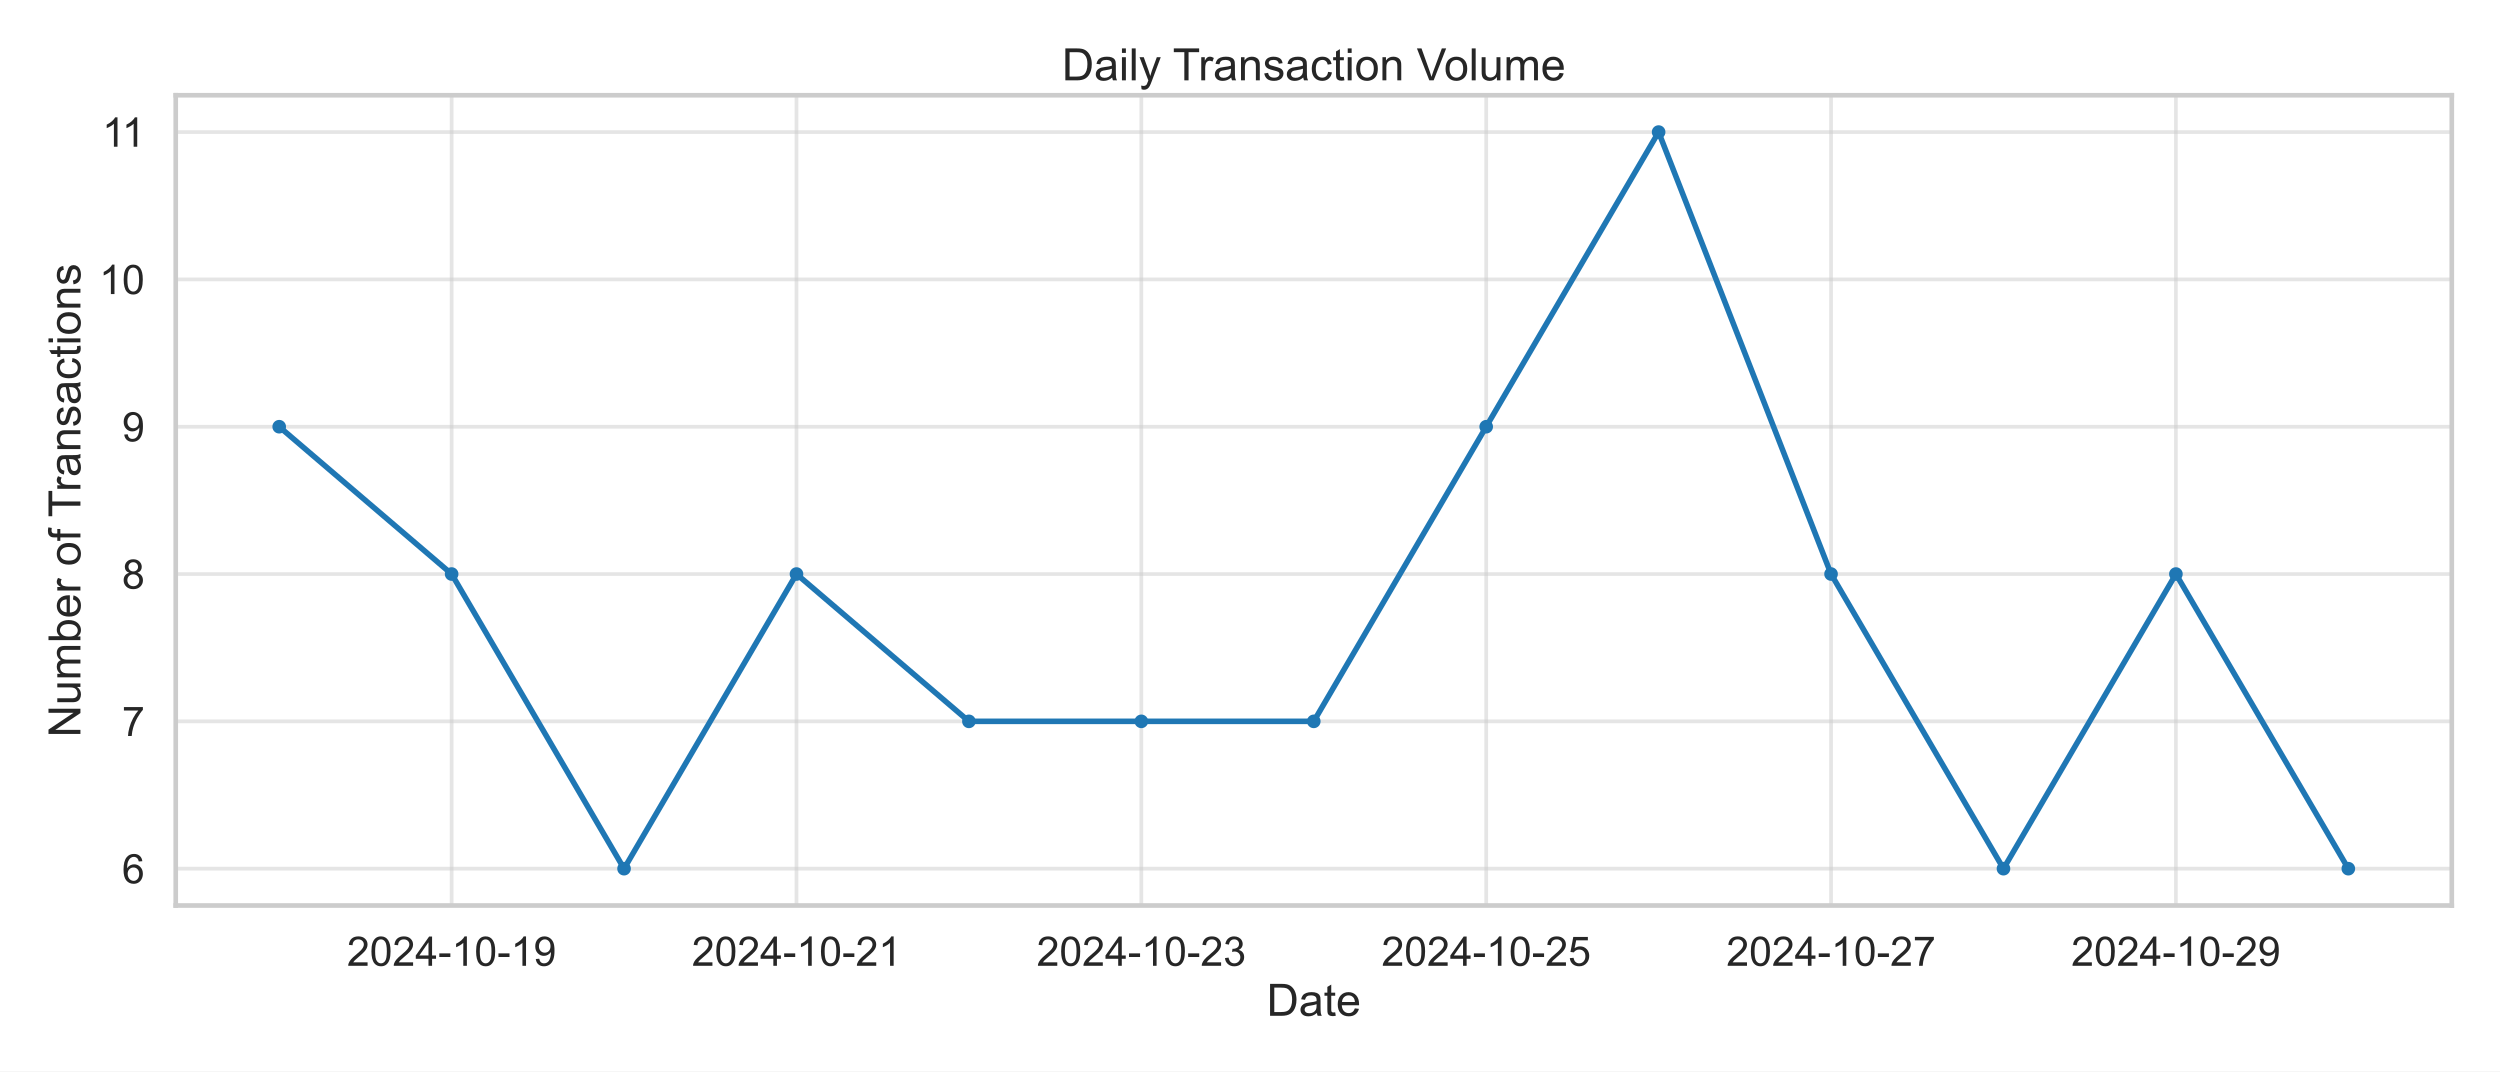
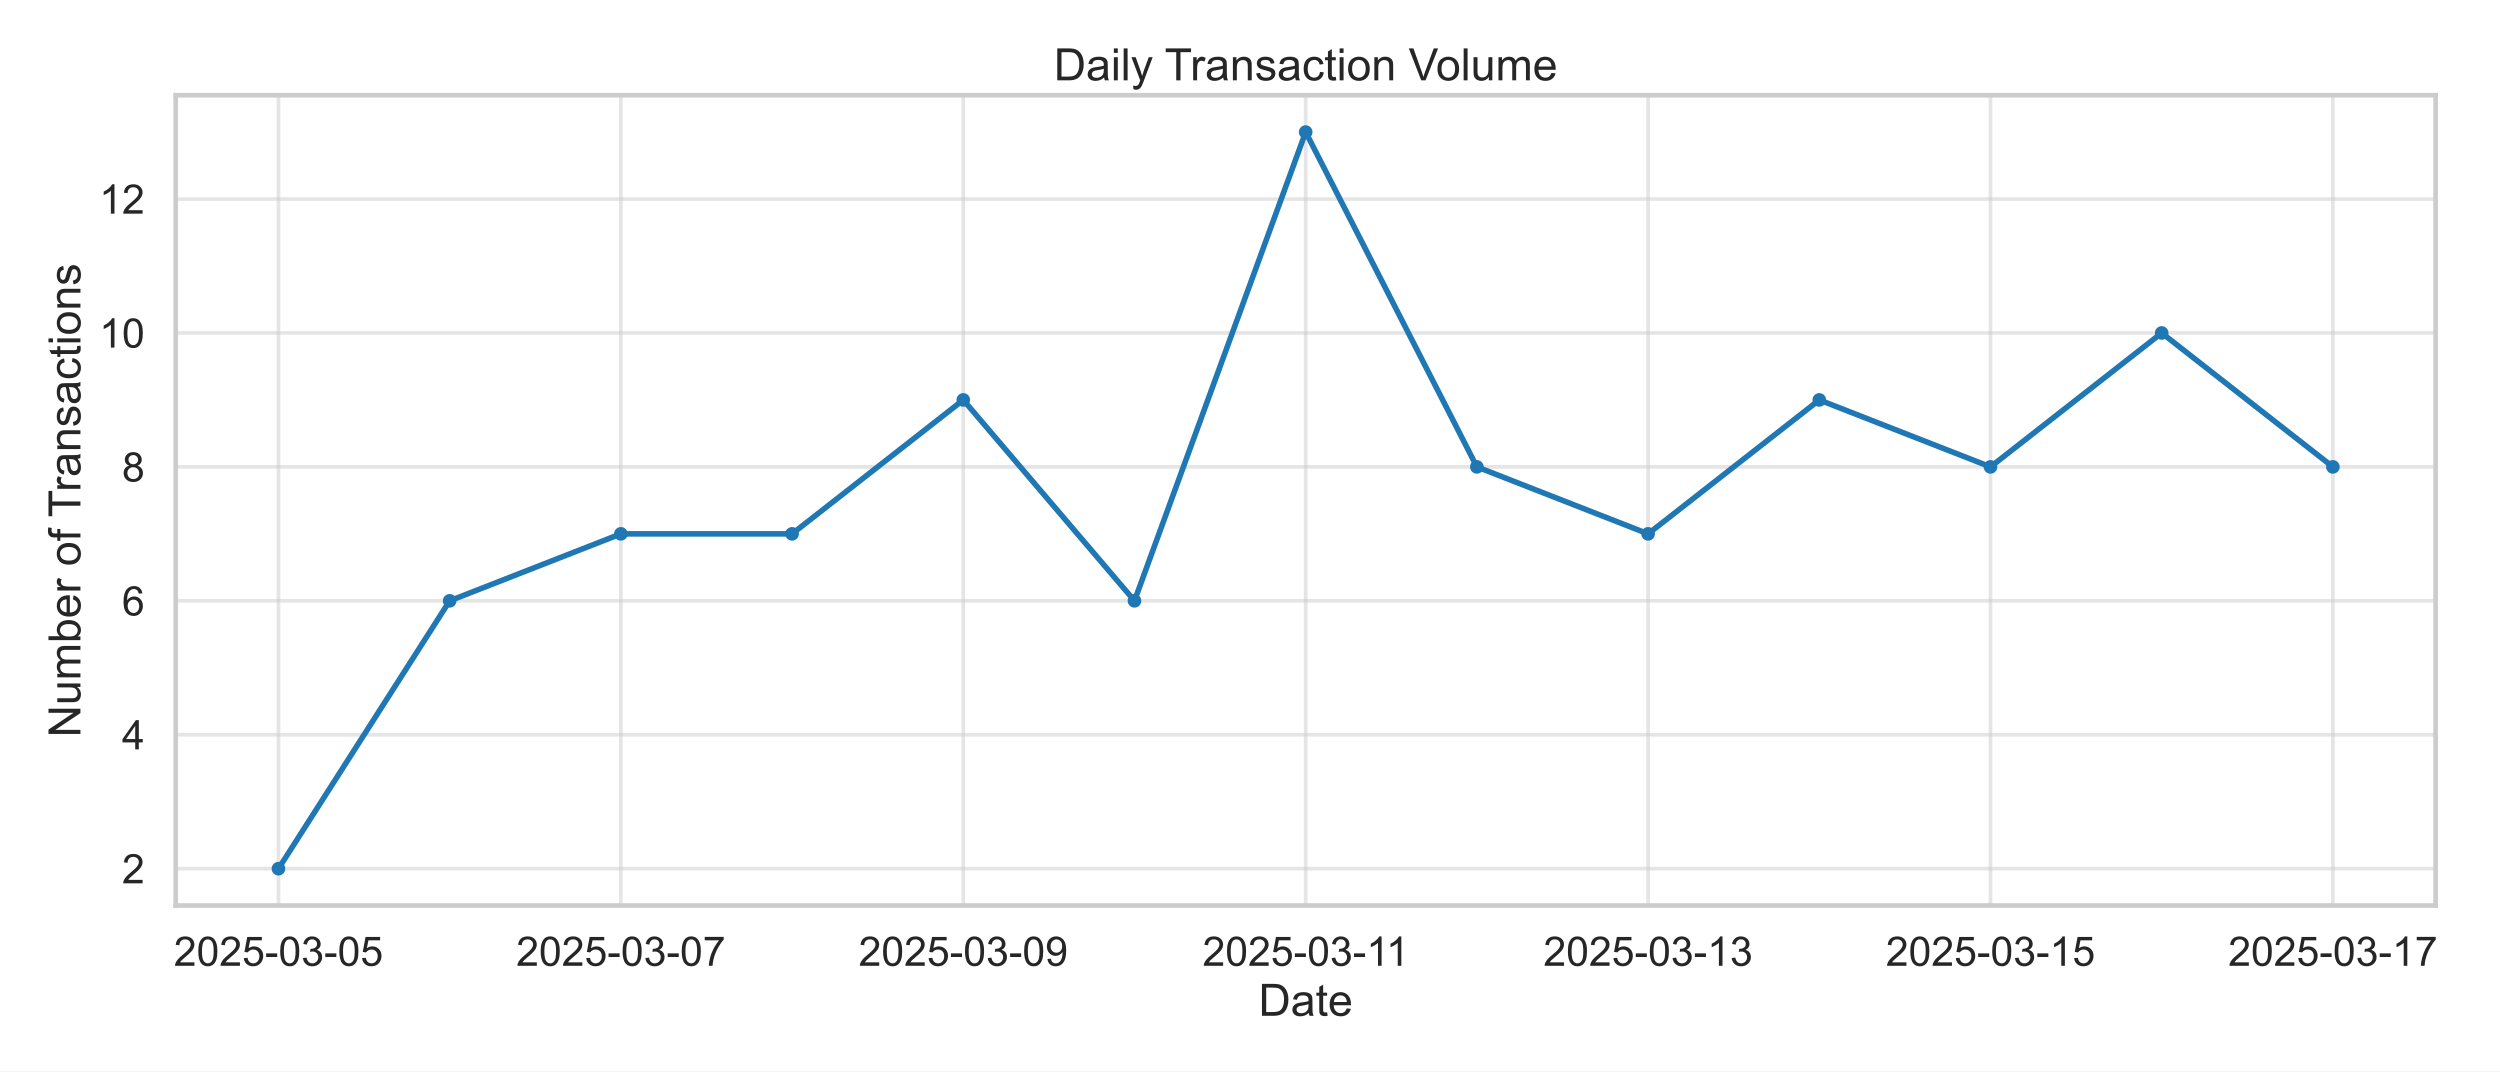
<svg xmlns="http://www.w3.org/2000/svg" xmlns:xlink="http://www.w3.org/1999/xlink" width="1008pt" height="432pt" viewBox="0 0 1008 432" version="1.1">
  <defs>
    <style type="text/css">*{stroke-linejoin: round; stroke-linecap: butt}</style>
  </defs>
  <g id="figure_1">
    <g id="patch_1">
      <path d="M 0 432  L 1008 432  L 1008 0  L 0 0  z " style="fill: #ffffff" />
    </g>
    <g id="axes_1">
      <g id="patch_2">
-         <path d="M 70.86 365.1  L 988.56 365.1  L 988.56 38.4  L 70.86 38.4  z " style="fill: #ffffff" />
+         <path d="M 70.86 365.1  L 982.039 365.1  L 982.039 38.4  L 70.86 38.4  z " style="fill: #ffffff" />
      </g>
      <g id="matplotlib.axis_1">
        <g id="xtick_1">
          <g id="line2d_1">
-             <path d="M 182.096 365.1  L 182.096 38.4  " clip-path="url(#pa7945f3796)" style="fill: none; stroke: #cccccc; stroke-opacity: 0.5; stroke-width: 1.5; stroke-linecap: round" />
+             <path d="M 112.277 365.1  L 112.277 38.4  " clip-path="url(#p7a2b762245)" style="fill: none; stroke: #cccccc; stroke-opacity: 0.5; stroke-width: 1.5; stroke-linecap: round" />
          </g>
          <g id="text_1">
-             <g style="fill: #262626" transform="translate(139.9002 389.4104) scale(0.165 -0.165)">
+             <g style="fill: #262626" transform="translate(70.08106 389.4104) scale(0.165 -0.165)">
              <defs>
                <path id="ArialMT-32" d="M 3222 541  L 3222 0  L 194 0  Q 188 203 259 391  Q 375 700 629 1000  Q 884 1300 1366 1694  Q 2113 2306 2375 2664  Q 2638 3022 2638 3341  Q 2638 3675 2398 3904  Q 2159 4134 1775 4134  Q 1369 4134 1125 3890  Q 881 3647 878 3216  L 300 3275  Q 359 3922 746 4261  Q 1134 4600 1788 4600  Q 2447 4600 2831 4234  Q 3216 3869 3216 3328  Q 3216 3053 3103 2787  Q 2991 2522 2730 2228  Q 2469 1934 1863 1422  Q 1356 997 1212 845  Q 1069 694 975 541  L 3222 541  z " transform="scale(0.015625)" />
                <path id="ArialMT-30" d="M 266 2259  Q 266 3072 433 3567  Q 600 4063 929 4331  Q 1259 4600 1759 4600  Q 2128 4600 2406 4451  Q 2684 4303 2865 4023  Q 3047 3744 3150 3342  Q 3253 2941 3253 2259  Q 3253 1453 3087 958  Q 2922 463 2592 192  Q 2263 -78 1759 -78  Q 1097 -78 719 397  Q 266 969 266 2259  z M 844 2259  Q 844 1131 1108 757  Q 1372 384 1759 384  Q 2147 384 2411 759  Q 2675 1134 2675 2259  Q 2675 3391 2411 3762  Q 2147 4134 1753 4134  Q 1366 4134 1134 3806  Q 844 3388 844 2259  z " transform="scale(0.015625)" />
-                 <path id="ArialMT-34" d="M 2069 0  L 2069 1097  L 81 1097  L 81 1613  L 2172 4581  L 2631 4581  L 2631 1613  L 3250 1613  L 3250 1097  L 2631 1097  L 2631 0  L 2069 0  z M 2069 1613  L 2069 3678  L 634 1613  L 2069 1613  z " transform="scale(0.015625)" />
+                 <path id="ArialMT-35" d="M 266 1200  L 856 1250  Q 922 819 1161 601  Q 1400 384 1738 384  Q 2144 384 2425 690  Q 2706 997 2706 1503  Q 2706 1984 2436 2262  Q 2166 2541 1728 2541  Q 1456 2541 1237 2417  Q 1019 2294 894 2097  L 366 2166  L 809 4519  L 3088 4519  L 3088 3981  L 1259 3981  L 1013 2750  Q 1425 3038 1878 3038  Q 2478 3038 2890 2622  Q 3303 2206 3303 1553  Q 3303 931 2941 478  Q 2500 -78 1738 -78  Q 1113 -78 717 272  Q 322 622 266 1200  z " transform="scale(0.015625)" />
                <path id="ArialMT-2d" d="M 203 1375  L 203 1941  L 1931 1941  L 1931 1375  L 203 1375  z " transform="scale(0.015625)" />
-                 <path id="ArialMT-31" d="M 2384 0  L 1822 0  L 1822 3584  Q 1619 3391 1289 3197  Q 959 3003 697 2906  L 697 3450  Q 1169 3672 1522 3987  Q 1875 4303 2022 4600  L 2384 4600  L 2384 0  z " transform="scale(0.015625)" />
-                 <path id="ArialMT-39" d="M 350 1059  L 891 1109  Q 959 728 1153 556  Q 1347 384 1650 384  Q 1909 384 2104 503  Q 2300 622 2425 820  Q 2550 1019 2634 1356  Q 2719 1694 2719 2044  Q 2719 2081 2716 2156  Q 2547 1888 2255 1720  Q 1963 1553 1622 1553  Q 1053 1553 659 1965  Q 266 2378 266 3053  Q 266 3750 677 4175  Q 1088 4600 1706 4600  Q 2153 4600 2523 4359  Q 2894 4119 3086 3673  Q 3278 3228 3278 2384  Q 3278 1506 3087 986  Q 2897 466 2520 194  Q 2144 -78 1638 -78  Q 1100 -78 759 220  Q 419 519 350 1059  z M 2653 3081  Q 2653 3566 2395 3850  Q 2138 4134 1775 4134  Q 1400 4134 1122 3828  Q 844 3522 844 3034  Q 844 2597 1108 2323  Q 1372 2050 1759 2050  Q 2150 2050 2401 2323  Q 2653 2597 2653 3081  z " transform="scale(0.015625)" />
-               </defs>
-               <use xlink:href="#ArialMT-32" />
-               <use xlink:href="#ArialMT-30" transform="translate(55.61523 0)" />
-               <use xlink:href="#ArialMT-32" transform="translate(111.2305 0)" />
-               <use xlink:href="#ArialMT-34" transform="translate(166.8457 0)" />
-               <use xlink:href="#ArialMT-2d" transform="translate(222.4609 0)" />
-               <use xlink:href="#ArialMT-31" transform="translate(255.7617 0)" />
-               <use xlink:href="#ArialMT-30" transform="translate(311.377 0)" />
-               <use xlink:href="#ArialMT-2d" transform="translate(366.9922 0)" />
-               <use xlink:href="#ArialMT-31" transform="translate(400.293 0)" />
-               <use xlink:href="#ArialMT-39" transform="translate(455.9082 0)" />
+                 <path id="ArialMT-33" d="M 269 1209  L 831 1284  Q 928 806 1161 595  Q 1394 384 1728 384  Q 2125 384 2398 659  Q 2672 934 2672 1341  Q 2672 1728 2419 1979  Q 2166 2231 1775 2231  Q 1616 2231 1378 2169  L 1441 2663  Q 1497 2656 1531 2656  Q 1891 2656 2178 2843  Q 2466 3031 2466 3422  Q 2466 3731 2256 3934  Q 2047 4138 1716 4138  Q 1388 4138 1169 3931  Q 950 3725 888 3313  L 325 3413  Q 428 3978 793 4289  Q 1159 4600 1703 4600  Q 2078 4600 2393 4439  Q 2709 4278 2876 4000  Q 3044 3722 3044 3409  Q 3044 3113 2884 2869  Q 2725 2625 2413 2481  Q 2819 2388 3044 2092  Q 3269 1797 3269 1353  Q 3269 753 2831 336  Q 2394 -81 1725 -81  Q 1122 -81 723 278  Q 325 638 269 1209  z " transform="scale(0.015625)" />
+               </defs>
+               <use xlink:href="#ArialMT-32" />
+               <use xlink:href="#ArialMT-30" transform="translate(55.61523 0)" />
+               <use xlink:href="#ArialMT-32" transform="translate(111.2305 0)" />
+               <use xlink:href="#ArialMT-35" transform="translate(166.8457 0)" />
+               <use xlink:href="#ArialMT-2d" transform="translate(222.4609 0)" />
+               <use xlink:href="#ArialMT-30" transform="translate(255.7617 0)" />
+               <use xlink:href="#ArialMT-33" transform="translate(311.377 0)" />
+               <use xlink:href="#ArialMT-2d" transform="translate(366.9922 0)" />
+               <use xlink:href="#ArialMT-30" transform="translate(400.293 0)" />
+               <use xlink:href="#ArialMT-35" transform="translate(455.9082 0)" />
            </g>
          </g>
        </g>
        <g id="xtick_2">
          <g id="line2d_2">
-             <path d="M 321.142 365.1  L 321.142 38.4  " clip-path="url(#pa7945f3796)" style="fill: none; stroke: #cccccc; stroke-opacity: 0.5; stroke-width: 1.5; stroke-linecap: round" />
+             <path d="M 250.335 365.1  L 250.335 38.4  " clip-path="url(#p7a2b762245)" style="fill: none; stroke: #cccccc; stroke-opacity: 0.5; stroke-width: 1.5; stroke-linecap: round" />
          </g>
          <g id="text_2">
-             <g style="fill: #262626" transform="translate(278.9456 389.4104) scale(0.165 -0.165)">
-               <use xlink:href="#ArialMT-32" />
-               <use xlink:href="#ArialMT-30" transform="translate(55.61523 0)" />
-               <use xlink:href="#ArialMT-32" transform="translate(111.2305 0)" />
-               <use xlink:href="#ArialMT-34" transform="translate(166.8457 0)" />
-               <use xlink:href="#ArialMT-2d" transform="translate(222.4609 0)" />
-               <use xlink:href="#ArialMT-31" transform="translate(255.7617 0)" />
-               <use xlink:href="#ArialMT-30" transform="translate(311.377 0)" />
-               <use xlink:href="#ArialMT-2d" transform="translate(366.9922 0)" />
-               <use xlink:href="#ArialMT-32" transform="translate(400.293 0)" />
-               <use xlink:href="#ArialMT-31" transform="translate(455.9082 0)" />
+             <g style="fill: #262626" transform="translate(208.1385 389.4104) scale(0.165 -0.165)">
+               <defs>
+                 <path id="ArialMT-37" d="M 303 3981  L 303 4522  L 3269 4522  L 3269 4084  Q 2831 3619 2401 2847  Q 1972 2075 1738 1259  Q 1569 684 1522 0  L 944 0  Q 953 541 1156 1306  Q 1359 2072 1739 2783  Q 2119 3494 2547 3981  L 303 3981  z " transform="scale(0.015625)" />
+               </defs>
+               <use xlink:href="#ArialMT-32" />
+               <use xlink:href="#ArialMT-30" transform="translate(55.61523 0)" />
+               <use xlink:href="#ArialMT-32" transform="translate(111.2305 0)" />
+               <use xlink:href="#ArialMT-35" transform="translate(166.8457 0)" />
+               <use xlink:href="#ArialMT-2d" transform="translate(222.4609 0)" />
+               <use xlink:href="#ArialMT-30" transform="translate(255.7617 0)" />
+               <use xlink:href="#ArialMT-33" transform="translate(311.377 0)" />
+               <use xlink:href="#ArialMT-2d" transform="translate(366.9922 0)" />
+               <use xlink:href="#ArialMT-30" transform="translate(400.293 0)" />
+               <use xlink:href="#ArialMT-37" transform="translate(455.9082 0)" />
            </g>
          </g>
        </g>
        <g id="xtick_3">
          <g id="line2d_3">
-             <path d="M 460.187 365.1  L 460.187 38.4  " clip-path="url(#pa7945f3796)" style="fill: none; stroke: #cccccc; stroke-opacity: 0.5; stroke-width: 1.5; stroke-linecap: round" />
+             <path d="M 388.392 365.1  L 388.392 38.4  " clip-path="url(#p7a2b762245)" style="fill: none; stroke: #cccccc; stroke-opacity: 0.5; stroke-width: 1.5; stroke-linecap: round" />
          </g>
          <g id="text_3">
-             <g style="fill: #262626" transform="translate(417.9911 389.4104) scale(0.165 -0.165)">
-               <defs>
-                 <path id="ArialMT-33" d="M 269 1209  L 831 1284  Q 928 806 1161 595  Q 1394 384 1728 384  Q 2125 384 2398 659  Q 2672 934 2672 1341  Q 2672 1728 2419 1979  Q 2166 2231 1775 2231  Q 1616 2231 1378 2169  L 1441 2663  Q 1497 2656 1531 2656  Q 1891 2656 2178 2843  Q 2466 3031 2466 3422  Q 2466 3731 2256 3934  Q 2047 4138 1716 4138  Q 1388 4138 1169 3931  Q 950 3725 888 3313  L 325 3413  Q 428 3978 793 4289  Q 1159 4600 1703 4600  Q 2078 4600 2393 4439  Q 2709 4278 2876 4000  Q 3044 3722 3044 3409  Q 3044 3113 2884 2869  Q 2725 2625 2413 2481  Q 2819 2388 3044 2092  Q 3269 1797 3269 1353  Q 3269 753 2831 336  Q 2394 -81 1725 -81  Q 1122 -81 723 278  Q 325 638 269 1209  z " transform="scale(0.015625)" />
-               </defs>
-               <use xlink:href="#ArialMT-32" />
-               <use xlink:href="#ArialMT-30" transform="translate(55.61523 0)" />
-               <use xlink:href="#ArialMT-32" transform="translate(111.2305 0)" />
-               <use xlink:href="#ArialMT-34" transform="translate(166.8457 0)" />
-               <use xlink:href="#ArialMT-2d" transform="translate(222.4609 0)" />
-               <use xlink:href="#ArialMT-31" transform="translate(255.7617 0)" />
-               <use xlink:href="#ArialMT-30" transform="translate(311.377 0)" />
-               <use xlink:href="#ArialMT-2d" transform="translate(366.9922 0)" />
-               <use xlink:href="#ArialMT-32" transform="translate(400.293 0)" />
-               <use xlink:href="#ArialMT-33" transform="translate(455.9082 0)" />
+             <g style="fill: #262626" transform="translate(346.1959 389.4104) scale(0.165 -0.165)">
+               <defs>
+                 <path id="ArialMT-39" d="M 350 1059  L 891 1109  Q 959 728 1153 556  Q 1347 384 1650 384  Q 1909 384 2104 503  Q 2300 622 2425 820  Q 2550 1019 2634 1356  Q 2719 1694 2719 2044  Q 2719 2081 2716 2156  Q 2547 1888 2255 1720  Q 1963 1553 1622 1553  Q 1053 1553 659 1965  Q 266 2378 266 3053  Q 266 3750 677 4175  Q 1088 4600 1706 4600  Q 2153 4600 2523 4359  Q 2894 4119 3086 3673  Q 3278 3228 3278 2384  Q 3278 1506 3087 986  Q 2897 466 2520 194  Q 2144 -78 1638 -78  Q 1100 -78 759 220  Q 419 519 350 1059  z M 2653 3081  Q 2653 3566 2395 3850  Q 2138 4134 1775 4134  Q 1400 4134 1122 3828  Q 844 3522 844 3034  Q 844 2597 1108 2323  Q 1372 2050 1759 2050  Q 2150 2050 2401 2323  Q 2653 2597 2653 3081  z " transform="scale(0.015625)" />
+               </defs>
+               <use xlink:href="#ArialMT-32" />
+               <use xlink:href="#ArialMT-30" transform="translate(55.61523 0)" />
+               <use xlink:href="#ArialMT-32" transform="translate(111.2305 0)" />
+               <use xlink:href="#ArialMT-35" transform="translate(166.8457 0)" />
+               <use xlink:href="#ArialMT-2d" transform="translate(222.4609 0)" />
+               <use xlink:href="#ArialMT-30" transform="translate(255.7617 0)" />
+               <use xlink:href="#ArialMT-33" transform="translate(311.377 0)" />
+               <use xlink:href="#ArialMT-2d" transform="translate(366.9922 0)" />
+               <use xlink:href="#ArialMT-30" transform="translate(400.293 0)" />
+               <use xlink:href="#ArialMT-39" transform="translate(455.9082 0)" />
            </g>
          </g>
        </g>
        <g id="xtick_4">
          <g id="line2d_4">
-             <path d="M 599.233 365.1  L 599.233 38.4  " clip-path="url(#pa7945f3796)" style="fill: none; stroke: #cccccc; stroke-opacity: 0.5; stroke-width: 1.5; stroke-linecap: round" />
+             <path d="M 526.45 365.1  L 526.45 38.4  " clip-path="url(#p7a2b762245)" style="fill: none; stroke: #cccccc; stroke-opacity: 0.5; stroke-width: 1.5; stroke-linecap: round" />
          </g>
          <g id="text_4">
-             <g style="fill: #262626" transform="translate(557.0366 389.4104) scale(0.165 -0.165)">
-               <defs>
-                 <path id="ArialMT-35" d="M 266 1200  L 856 1250  Q 922 819 1161 601  Q 1400 384 1738 384  Q 2144 384 2425 690  Q 2706 997 2706 1503  Q 2706 1984 2436 2262  Q 2166 2541 1728 2541  Q 1456 2541 1237 2417  Q 1019 2294 894 2097  L 366 2166  L 809 4519  L 3088 4519  L 3088 3981  L 1259 3981  L 1013 2750  Q 1425 3038 1878 3038  Q 2478 3038 2890 2622  Q 3303 2206 3303 1553  Q 3303 931 2941 478  Q 2500 -78 1738 -78  Q 1113 -78 717 272  Q 322 622 266 1200  z " transform="scale(0.015625)" />
-               </defs>
-               <use xlink:href="#ArialMT-32" />
-               <use xlink:href="#ArialMT-30" transform="translate(55.61523 0)" />
-               <use xlink:href="#ArialMT-32" transform="translate(111.2305 0)" />
-               <use xlink:href="#ArialMT-34" transform="translate(166.8457 0)" />
-               <use xlink:href="#ArialMT-2d" transform="translate(222.4609 0)" />
-               <use xlink:href="#ArialMT-31" transform="translate(255.7617 0)" />
-               <use xlink:href="#ArialMT-30" transform="translate(311.377 0)" />
-               <use xlink:href="#ArialMT-2d" transform="translate(366.9922 0)" />
-               <use xlink:href="#ArialMT-32" transform="translate(400.293 0)" />
-               <use xlink:href="#ArialMT-35" transform="translate(455.9082 0)" />
+             <g style="fill: #262626" transform="translate(484.8618 389.4104) scale(0.165 -0.165)">
+               <defs>
+                 <path id="ArialMT-31" d="M 2384 0  L 1822 0  L 1822 3584  Q 1619 3391 1289 3197  Q 959 3003 697 2906  L 697 3450  Q 1169 3672 1522 3987  Q 1875 4303 2022 4600  L 2384 4600  L 2384 0  z " transform="scale(0.015625)" />
+               </defs>
+               <use xlink:href="#ArialMT-32" />
+               <use xlink:href="#ArialMT-30" transform="translate(55.61523 0)" />
+               <use xlink:href="#ArialMT-32" transform="translate(111.2305 0)" />
+               <use xlink:href="#ArialMT-35" transform="translate(166.8457 0)" />
+               <use xlink:href="#ArialMT-2d" transform="translate(222.4609 0)" />
+               <use xlink:href="#ArialMT-30" transform="translate(255.7617 0)" />
+               <use xlink:href="#ArialMT-33" transform="translate(311.377 0)" />
+               <use xlink:href="#ArialMT-2d" transform="translate(366.9922 0)" />
+               <use xlink:href="#ArialMT-31" transform="translate(400.293 0)" />
+               <use xlink:href="#ArialMT-31" transform="translate(448.5332 0)" />
            </g>
          </g>
        </g>
        <g id="xtick_5">
          <g id="line2d_5">
-             <path d="M 738.278 365.1  L 738.278 38.4  " clip-path="url(#pa7945f3796)" style="fill: none; stroke: #cccccc; stroke-opacity: 0.5; stroke-width: 1.5; stroke-linecap: round" />
+             <path d="M 664.507 365.1  L 664.507 38.4  " clip-path="url(#p7a2b762245)" style="fill: none; stroke: #cccccc; stroke-opacity: 0.5; stroke-width: 1.5; stroke-linecap: round" />
          </g>
          <g id="text_5">
-             <g style="fill: #262626" transform="translate(696.082 389.4104) scale(0.165 -0.165)">
-               <defs>
-                 <path id="ArialMT-37" d="M 303 3981  L 303 4522  L 3269 4522  L 3269 4084  Q 2831 3619 2401 2847  Q 1972 2075 1738 1259  Q 1569 684 1522 0  L 944 0  Q 953 541 1156 1306  Q 1359 2072 1739 2783  Q 2119 3494 2547 3981  L 303 3981  z " transform="scale(0.015625)" />
-               </defs>
-               <use xlink:href="#ArialMT-32" />
-               <use xlink:href="#ArialMT-30" transform="translate(55.61523 0)" />
-               <use xlink:href="#ArialMT-32" transform="translate(111.2305 0)" />
-               <use xlink:href="#ArialMT-34" transform="translate(166.8457 0)" />
-               <use xlink:href="#ArialMT-2d" transform="translate(222.4609 0)" />
-               <use xlink:href="#ArialMT-31" transform="translate(255.7617 0)" />
-               <use xlink:href="#ArialMT-30" transform="translate(311.377 0)" />
-               <use xlink:href="#ArialMT-2d" transform="translate(366.9922 0)" />
-               <use xlink:href="#ArialMT-32" transform="translate(400.293 0)" />
-               <use xlink:href="#ArialMT-37" transform="translate(455.9082 0)" />
+             <g style="fill: #262626" transform="translate(622.3108 389.4104) scale(0.165 -0.165)">
+               <use xlink:href="#ArialMT-32" />
+               <use xlink:href="#ArialMT-30" transform="translate(55.61523 0)" />
+               <use xlink:href="#ArialMT-32" transform="translate(111.2305 0)" />
+               <use xlink:href="#ArialMT-35" transform="translate(166.8457 0)" />
+               <use xlink:href="#ArialMT-2d" transform="translate(222.4609 0)" />
+               <use xlink:href="#ArialMT-30" transform="translate(255.7617 0)" />
+               <use xlink:href="#ArialMT-33" transform="translate(311.377 0)" />
+               <use xlink:href="#ArialMT-2d" transform="translate(366.9922 0)" />
+               <use xlink:href="#ArialMT-31" transform="translate(400.293 0)" />
+               <use xlink:href="#ArialMT-33" transform="translate(455.9082 0)" />
            </g>
          </g>
        </g>
        <g id="xtick_6">
          <g id="line2d_6">
-             <path d="M 877.324 365.1  L 877.324 38.4  " clip-path="url(#pa7945f3796)" style="fill: none; stroke: #cccccc; stroke-opacity: 0.5; stroke-width: 1.5; stroke-linecap: round" />
+             <path d="M 802.564 365.1  L 802.564 38.4  " clip-path="url(#p7a2b762245)" style="fill: none; stroke: #cccccc; stroke-opacity: 0.5; stroke-width: 1.5; stroke-linecap: round" />
          </g>
          <g id="text_6">
-             <g style="fill: #262626" transform="translate(835.1275 389.4104) scale(0.165 -0.165)">
-               <use xlink:href="#ArialMT-32" />
-               <use xlink:href="#ArialMT-30" transform="translate(55.61523 0)" />
-               <use xlink:href="#ArialMT-32" transform="translate(111.2305 0)" />
-               <use xlink:href="#ArialMT-34" transform="translate(166.8457 0)" />
-               <use xlink:href="#ArialMT-2d" transform="translate(222.4609 0)" />
-               <use xlink:href="#ArialMT-31" transform="translate(255.7617 0)" />
-               <use xlink:href="#ArialMT-30" transform="translate(311.377 0)" />
-               <use xlink:href="#ArialMT-2d" transform="translate(366.9922 0)" />
-               <use xlink:href="#ArialMT-32" transform="translate(400.293 0)" />
-               <use xlink:href="#ArialMT-39" transform="translate(455.9082 0)" />
-             </g>
-           </g>
-         </g>
-         <g id="text_7">
-           <g style="fill: #262626" transform="translate(510.7003 409.5738) scale(0.18 -0.18)">
+             <g style="fill: #262626" transform="translate(760.3682 389.4104) scale(0.165 -0.165)">
+               <use xlink:href="#ArialMT-32" />
+               <use xlink:href="#ArialMT-30" transform="translate(55.61523 0)" />
+               <use xlink:href="#ArialMT-32" transform="translate(111.2305 0)" />
+               <use xlink:href="#ArialMT-35" transform="translate(166.8457 0)" />
+               <use xlink:href="#ArialMT-2d" transform="translate(222.4609 0)" />
+               <use xlink:href="#ArialMT-30" transform="translate(255.7617 0)" />
+               <use xlink:href="#ArialMT-33" transform="translate(311.377 0)" />
+               <use xlink:href="#ArialMT-2d" transform="translate(366.9922 0)" />
+               <use xlink:href="#ArialMT-31" transform="translate(400.293 0)" />
+               <use xlink:href="#ArialMT-35" transform="translate(455.9082 0)" />
+             </g>
+           </g>
+         </g>
+         <g id="xtick_7">
+           <g id="line2d_7">
+             <path d="M 940.622 365.1  L 940.622 38.4  " clip-path="url(#p7a2b762245)" style="fill: none; stroke: #cccccc; stroke-opacity: 0.5; stroke-width: 1.5; stroke-linecap: round" />
+           </g>
+           <g id="text_7">
+             <g style="fill: #262626" transform="translate(898.4257 389.4104) scale(0.165 -0.165)">
+               <use xlink:href="#ArialMT-32" />
+               <use xlink:href="#ArialMT-30" transform="translate(55.61523 0)" />
+               <use xlink:href="#ArialMT-32" transform="translate(111.2305 0)" />
+               <use xlink:href="#ArialMT-35" transform="translate(166.8457 0)" />
+               <use xlink:href="#ArialMT-2d" transform="translate(222.4609 0)" />
+               <use xlink:href="#ArialMT-30" transform="translate(255.7617 0)" />
+               <use xlink:href="#ArialMT-33" transform="translate(311.377 0)" />
+               <use xlink:href="#ArialMT-2d" transform="translate(366.9922 0)" />
+               <use xlink:href="#ArialMT-31" transform="translate(400.293 0)" />
+               <use xlink:href="#ArialMT-37" transform="translate(455.9082 0)" />
+             </g>
+           </g>
+         </g>
+         <g id="text_8">
+           <g style="fill: #262626" transform="translate(507.4399 409.5738) scale(0.18 -0.18)">
            <defs>
              <path id="ArialMT-44" d="M 494 0  L 494 4581  L 2072 4581  Q 2606 4581 2888 4516  Q 3281 4425 3559 4188  Q 3922 3881 4101 3404  Q 4281 2928 4281 2316  Q 4281 1794 4159 1391  Q 4038 988 3847 723  Q 3656 459 3429 307  Q 3203 156 2883 78  Q 2563 0 2147 0  L 494 0  z M 1100 541  L 2078 541  Q 2531 541 2789 625  Q 3047 709 3200 863  Q 3416 1078 3536 1442  Q 3656 1806 3656 2325  Q 3656 3044 3420 3430  Q 3184 3816 2847 3947  Q 2603 4041 2063 4041  L 1100 4041  L 1100 541  z " transform="scale(0.015625)" />
              <path id="ArialMT-61" d="M 2588 409  Q 2275 144 1986 34  Q 1697 -75 1366 -75  Q 819 -75 525 192  Q 231 459 231 875  Q 231 1119 342 1320  Q 453 1522 633 1644  Q 813 1766 1038 1828  Q 1203 1872 1538 1913  Q 2219 1994 2541 2106  Q 2544 2222 2544 2253  Q 2544 2597 2384 2738  Q 2169 2928 1744 2928  Q 1347 2928 1158 2789  Q 969 2650 878 2297  L 328 2372  Q 403 2725 575 2942  Q 747 3159 1072 3276  Q 1397 3394 1825 3394  Q 2250 3394 2515 3294  Q 2781 3194 2906 3042  Q 3031 2891 3081 2659  Q 3109 2516 3109 2141  L 3109 1391  Q 3109 606 3145 398  Q 3181 191 3288 0  L 2700 0  Q 2613 175 2588 409  z M 2541 1666  Q 2234 1541 1622 1453  Q 1275 1403 1131 1340  Q 988 1278 909 1158  Q 831 1038 831 891  Q 831 666 1001 516  Q 1172 366 1500 366  Q 1825 366 2078 508  Q 2331 650 2450 897  Q 2541 1088 2541 1459  L 2541 1666  z " transform="scale(0.015625)" />
              <path id="ArialMT-74" d="M 1650 503  L 1731 6  Q 1494 -44 1306 -44  Q 1000 -44 831 53  Q 663 150 594 308  Q 525 466 525 972  L 525 2881  L 113 2881  L 113 3319  L 525 3319  L 525 4141  L 1084 4478  L 1084 3319  L 1650 3319  L 1650 2881  L 1084 2881  L 1084 941  Q 1084 700 1114 631  Q 1144 563 1211 522  Q 1278 481 1403 481  Q 1497 481 1650 503  z " transform="scale(0.015625)" />
              <path id="ArialMT-65" d="M 2694 1069  L 3275 997  Q 3138 488 2766 206  Q 2394 -75 1816 -75  Q 1088 -75 661 373  Q 234 822 234 1631  Q 234 2469 665 2931  Q 1097 3394 1784 3394  Q 2450 3394 2872 2941  Q 3294 2488 3294 1666  Q 3294 1616 3291 1516  L 816 1516  Q 847 969 1125 678  Q 1403 388 1819 388  Q 2128 388 2347 550  Q 2566 713 2694 1069  z M 847 1978  L 2700 1978  Q 2663 2397 2488 2606  Q 2219 2931 1791 2931  Q 1403 2931 1139 2672  Q 875 2413 847 1978  z " transform="scale(0.015625)" />
            </defs>
            <use xlink:href="#ArialMT-44" />
            <use xlink:href="#ArialMT-61" transform="translate(72.2168 0)" />
            <use xlink:href="#ArialMT-74" transform="translate(127.832 0)" />
            <use xlink:href="#ArialMT-65" transform="translate(155.6152 0)" />
          </g>
        </g>
      </g>
      <g id="matplotlib.axis_2">
        <g id="ytick_1">
-           <g id="line2d_7">
-             <path d="M 70.86 350.25  L 988.56 350.25  " clip-path="url(#pa7945f3796)" style="fill: none; stroke: #cccccc; stroke-opacity: 0.5; stroke-width: 1.5; stroke-linecap: round" />
-           </g>
-           <g id="text_8">
+           <g id="line2d_8">
+             <path d="M 70.86 350.25  L 982.039 350.25  " clip-path="url(#p7a2b762245)" style="fill: none; stroke: #cccccc; stroke-opacity: 0.5; stroke-width: 1.5; stroke-linecap: round" />
+           </g>
+           <g id="text_9">
            <g style="fill: #262626" transform="translate(49.18445 356.1552) scale(0.165 -0.165)">
+               <use xlink:href="#ArialMT-32" />
+             </g>
+           </g>
+         </g>
+         <g id="ytick_2">
+           <g id="line2d_9">
+             <path d="M 70.86 296.25  L 982.039 296.25  " clip-path="url(#p7a2b762245)" style="fill: none; stroke: #cccccc; stroke-opacity: 0.5; stroke-width: 1.5; stroke-linecap: round" />
+           </g>
+           <g id="text_10">
+             <g style="fill: #262626" transform="translate(49.18445 302.1552) scale(0.165 -0.165)">
+               <defs>
+                 <path id="ArialMT-34" d="M 2069 0  L 2069 1097  L 81 1097  L 81 1613  L 2172 4581  L 2631 4581  L 2631 1613  L 3250 1613  L 3250 1097  L 2631 1097  L 2631 0  L 2069 0  z M 2069 1613  L 2069 3678  L 634 1613  L 2069 1613  z " transform="scale(0.015625)" />
+               </defs>
+               <use xlink:href="#ArialMT-34" />
+             </g>
+           </g>
+         </g>
+         <g id="ytick_3">
+           <g id="line2d_10">
+             <path d="M 70.86 242.25  L 982.039 242.25  " clip-path="url(#p7a2b762245)" style="fill: none; stroke: #cccccc; stroke-opacity: 0.5; stroke-width: 1.5; stroke-linecap: round" />
+           </g>
+           <g id="text_11">
+             <g style="fill: #262626" transform="translate(49.18445 248.1552) scale(0.165 -0.165)">
              <defs>
                <path id="ArialMT-36" d="M 3184 3459  L 2625 3416  Q 2550 3747 2413 3897  Q 2184 4138 1850 4138  Q 1581 4138 1378 3988  Q 1113 3794 959 3422  Q 806 3050 800 2363  Q 1003 2672 1297 2822  Q 1591 2972 1913 2972  Q 2475 2972 2870 2558  Q 3266 2144 3266 1488  Q 3266 1056 3080 686  Q 2894 316 2569 119  Q 2244 -78 1831 -78  Q 1128 -78 684 439  Q 241 956 241 2144  Q 241 3472 731 4075  Q 1159 4600 1884 4600  Q 2425 4600 2770 4297  Q 3116 3994 3184 3459  z M 888 1484  Q 888 1194 1011 928  Q 1134 663 1356 523  Q 1578 384 1822 384  Q 2178 384 2434 671  Q 2691 959 2691 1453  Q 2691 1928 2437 2201  Q 2184 2475 1800 2475  Q 1419 2475 1153 2201  Q 888 1928 888 1484  z " transform="scale(0.015625)" />
              </defs>
              <use xlink:href="#ArialMT-36" />
            </g>
          </g>
        </g>
-         <g id="ytick_2">
-           <g id="line2d_8">
-             <path d="M 70.86 290.85  L 988.56 290.85  " clip-path="url(#pa7945f3796)" style="fill: none; stroke: #cccccc; stroke-opacity: 0.5; stroke-width: 1.5; stroke-linecap: round" />
-           </g>
-           <g id="text_9">
-             <g style="fill: #262626" transform="translate(49.18445 296.7552) scale(0.165 -0.165)">
-               <use xlink:href="#ArialMT-37" />
-             </g>
-           </g>
-         </g>
-         <g id="ytick_3">
-           <g id="line2d_9">
-             <path d="M 70.86 231.45  L 988.56 231.45  " clip-path="url(#pa7945f3796)" style="fill: none; stroke: #cccccc; stroke-opacity: 0.5; stroke-width: 1.5; stroke-linecap: round" />
-           </g>
-           <g id="text_10">
-             <g style="fill: #262626" transform="translate(49.18445 237.3552) scale(0.165 -0.165)">
+         <g id="ytick_4">
+           <g id="line2d_11">
+             <path d="M 70.86 188.25  L 982.039 188.25  " clip-path="url(#p7a2b762245)" style="fill: none; stroke: #cccccc; stroke-opacity: 0.5; stroke-width: 1.5; stroke-linecap: round" />
+           </g>
+           <g id="text_12">
+             <g style="fill: #262626" transform="translate(49.18445 194.1552) scale(0.165 -0.165)">
              <defs>
                <path id="ArialMT-38" d="M 1131 2484  Q 781 2613 612 2850  Q 444 3088 444 3419  Q 444 3919 803 4259  Q 1163 4600 1759 4600  Q 2359 4600 2725 4251  Q 3091 3903 3091 3403  Q 3091 3084 2923 2848  Q 2756 2613 2416 2484  Q 2838 2347 3058 2040  Q 3278 1734 3278 1309  Q 3278 722 2862 322  Q 2447 -78 1769 -78  Q 1091 -78 675 323  Q 259 725 259 1325  Q 259 1772 486 2073  Q 713 2375 1131 2484  z M 1019 3438  Q 1019 3113 1228 2906  Q 1438 2700 1772 2700  Q 2097 2700 2305 2904  Q 2513 3109 2513 3406  Q 2513 3716 2298 3927  Q 2084 4138 1766 4138  Q 1444 4138 1231 3931  Q 1019 3725 1019 3438  z M 838 1322  Q 838 1081 952 856  Q 1066 631 1291 507  Q 1516 384 1775 384  Q 2178 384 2440 643  Q 2703 903 2703 1303  Q 2703 1709 2433 1975  Q 2163 2241 1756 2241  Q 1359 2241 1098 1978  Q 838 1716 838 1322  z " transform="scale(0.015625)" />
              </defs>
              <use xlink:href="#ArialMT-38" />
            </g>
          </g>
        </g>
-         <g id="ytick_4">
-           <g id="line2d_10">
-             <path d="M 70.86 172.05  L 988.56 172.05  " clip-path="url(#pa7945f3796)" style="fill: none; stroke: #cccccc; stroke-opacity: 0.5; stroke-width: 1.5; stroke-linecap: round" />
-           </g>
-           <g id="text_11">
-             <g style="fill: #262626" transform="translate(49.18445 177.9552) scale(0.165 -0.165)">
-               <use xlink:href="#ArialMT-39" />
-             </g>
-           </g>
-         </g>
        <g id="ytick_5">
-           <g id="line2d_11">
-             <path d="M 70.86 112.65  L 988.56 112.65  " clip-path="url(#pa7945f3796)" style="fill: none; stroke: #cccccc; stroke-opacity: 0.5; stroke-width: 1.5; stroke-linecap: round" />
-           </g>
-           <g id="text_12">
-             <g style="fill: #262626" transform="translate(40.00891 118.5552) scale(0.165 -0.165)">
+           <g id="line2d_12">
+             <path d="M 70.86 134.25  L 982.039 134.25  " clip-path="url(#p7a2b762245)" style="fill: none; stroke: #cccccc; stroke-opacity: 0.5; stroke-width: 1.5; stroke-linecap: round" />
+           </g>
+           <g id="text_13">
+             <g style="fill: #262626" transform="translate(40.00891 140.1552) scale(0.165 -0.165)">
              <use xlink:href="#ArialMT-31" />
              <use xlink:href="#ArialMT-30" transform="translate(55.61523 0)" />
            </g>
          </g>
        </g>
        <g id="ytick_6">
-           <g id="line2d_12">
-             <path d="M 70.86 53.25  L 988.56 53.25  " clip-path="url(#pa7945f3796)" style="fill: none; stroke: #cccccc; stroke-opacity: 0.5; stroke-width: 1.5; stroke-linecap: round" />
-           </g>
-           <g id="text_13">
-             <g style="fill: #262626" transform="translate(41.22578 59.15519) scale(0.165 -0.165)">
+           <g id="line2d_13">
+             <path d="M 70.86 80.25  L 982.039 80.25  " clip-path="url(#p7a2b762245)" style="fill: none; stroke: #cccccc; stroke-opacity: 0.5; stroke-width: 1.5; stroke-linecap: round" />
+           </g>
+           <g id="text_14">
+             <g style="fill: #262626" transform="translate(40.00891 86.1552) scale(0.165 -0.165)">
              <use xlink:href="#ArialMT-31" />
-               <use xlink:href="#ArialMT-31" transform="translate(48.24023 0)" />
-             </g>
-           </g>
-         </g>
-         <g id="text_14">
+               <use xlink:href="#ArialMT-32" transform="translate(55.61523 0)" />
+             </g>
+           </g>
+         </g>
+         <g id="text_15">
          <g style="fill: #262626" transform="translate(32.43141 297.2864) rotate(-90) scale(0.18 -0.18)">
            <defs>
              <path id="ArialMT-4e" d="M 488 0  L 488 4581  L 1109 4581  L 3516 984  L 3516 4581  L 4097 4581  L 4097 0  L 3475 0  L 1069 3600  L 1069 0  L 488 0  z " transform="scale(0.015625)" />
              <path id="ArialMT-75" d="M 2597 0  L 2597 488  Q 2209 -75 1544 -75  Q 1250 -75 995 37  Q 741 150 617 320  Q 494 491 444 738  Q 409 903 409 1263  L 409 3319  L 972 3319  L 972 1478  Q 972 1038 1006 884  Q 1059 663 1231 536  Q 1403 409 1656 409  Q 1909 409 2131 539  Q 2353 669 2445 892  Q 2538 1116 2538 1541  L 2538 3319  L 3100 3319  L 3100 0  L 2597 0  z " transform="scale(0.015625)" />
              <path id="ArialMT-6d" d="M 422 0  L 422 3319  L 925 3319  L 925 2853  Q 1081 3097 1340 3245  Q 1600 3394 1931 3394  Q 2300 3394 2536 3241  Q 2772 3088 2869 2813  Q 3263 3394 3894 3394  Q 4388 3394 4653 3120  Q 4919 2847 4919 2278  L 4919 0  L 4359 0  L 4359 2091  Q 4359 2428 4304 2576  Q 4250 2725 4106 2815  Q 3963 2906 3769 2906  Q 3419 2906 3187 2673  Q 2956 2441 2956 1928  L 2956 0  L 2394 0  L 2394 2156  Q 2394 2531 2256 2718  Q 2119 2906 1806 2906  Q 1569 2906 1367 2781  Q 1166 2656 1075 2415  Q 984 2175 984 1722  L 984 0  L 422 0  z " transform="scale(0.015625)" />
              <path id="ArialMT-62" d="M 941 0  L 419 0  L 419 4581  L 981 4581  L 981 2947  Q 1338 3394 1891 3394  Q 2197 3394 2470 3270  Q 2744 3147 2920 2923  Q 3097 2700 3197 2384  Q 3297 2069 3297 1709  Q 3297 856 2875 390  Q 2453 -75 1863 -75  Q 1275 -75 941 416  L 941 0  z M 934 1684  Q 934 1088 1097 822  Q 1363 388 1816 388  Q 2184 388 2453 708  Q 2722 1028 2722 1663  Q 2722 2313 2464 2622  Q 2206 2931 1841 2931  Q 1472 2931 1203 2611  Q 934 2291 934 1684  z " transform="scale(0.015625)" />
              <path id="ArialMT-72" d="M 416 0  L 416 3319  L 922 3319  L 922 2816  Q 1116 3169 1280 3281  Q 1444 3394 1641 3394  Q 1925 3394 2219 3213  L 2025 2691  Q 1819 2813 1613 2813  Q 1428 2813 1281 2702  Q 1134 2591 1072 2394  Q 978 2094 978 1738  L 978 0  L 416 0  z " transform="scale(0.015625)" />
              <path id="ArialMT-20" transform="scale(0.015625)" />
              <path id="ArialMT-6f" d="M 213 1659  Q 213 2581 725 3025  Q 1153 3394 1769 3394  Q 2453 3394 2887 2945  Q 3322 2497 3322 1706  Q 3322 1066 3130 698  Q 2938 331 2570 128  Q 2203 -75 1769 -75  Q 1072 -75 642 372  Q 213 819 213 1659  z M 791 1659  Q 791 1022 1069 705  Q 1347 388 1769 388  Q 2188 388 2466 706  Q 2744 1025 2744 1678  Q 2744 2294 2464 2611  Q 2184 2928 1769 2928  Q 1347 2928 1069 2612  Q 791 2297 791 1659  z " transform="scale(0.015625)" />
              <path id="ArialMT-66" d="M 556 0  L 556 2881  L 59 2881  L 59 3319  L 556 3319  L 556 3672  Q 556 4006 616 4169  Q 697 4388 901 4523  Q 1106 4659 1475 4659  Q 1713 4659 2000 4603  L 1916 4113  Q 1741 4144 1584 4144  Q 1328 4144 1222 4034  Q 1116 3925 1116 3625  L 1116 3319  L 1763 3319  L 1763 2881  L 1116 2881  L 1116 0  L 556 0  z " transform="scale(0.015625)" />
              <path id="ArialMT-54" d="M 1659 0  L 1659 4041  L 150 4041  L 150 4581  L 3781 4581  L 3781 4041  L 2266 4041  L 2266 0  L 1659 0  z " transform="scale(0.015625)" />
              <path id="ArialMT-6e" d="M 422 0  L 422 3319  L 928 3319  L 928 2847  Q 1294 3394 1984 3394  Q 2284 3394 2536 3286  Q 2788 3178 2913 3003  Q 3038 2828 3088 2588  Q 3119 2431 3119 2041  L 3119 0  L 2556 0  L 2556 2019  Q 2556 2363 2490 2533  Q 2425 2703 2258 2804  Q 2091 2906 1866 2906  Q 1506 2906 1245 2678  Q 984 2450 984 1813  L 984 0  L 422 0  z " transform="scale(0.015625)" />
              <path id="ArialMT-73" d="M 197 991  L 753 1078  Q 800 744 1014 566  Q 1228 388 1613 388  Q 2000 388 2187 545  Q 2375 703 2375 916  Q 2375 1106 2209 1216  Q 2094 1291 1634 1406  Q 1016 1563 777 1677  Q 538 1791 414 1992  Q 291 2194 291 2438  Q 291 2659 392 2848  Q 494 3038 669 3163  Q 800 3259 1026 3326  Q 1253 3394 1513 3394  Q 1903 3394 2198 3281  Q 2494 3169 2634 2976  Q 2775 2784 2828 2463  L 2278 2388  Q 2241 2644 2061 2787  Q 1881 2931 1553 2931  Q 1166 2931 1000 2803  Q 834 2675 834 2503  Q 834 2394 903 2306  Q 972 2216 1119 2156  Q 1203 2125 1616 2013  Q 2213 1853 2448 1751  Q 2684 1650 2818 1456  Q 2953 1263 2953 975  Q 2953 694 2789 445  Q 2625 197 2315 61  Q 2006 -75 1616 -75  Q 969 -75 630 194  Q 291 463 197 991  z " transform="scale(0.015625)" />
              <path id="ArialMT-63" d="M 2588 1216  L 3141 1144  Q 3050 572 2676 248  Q 2303 -75 1759 -75  Q 1078 -75 664 370  Q 250 816 250 1647  Q 250 2184 428 2587  Q 606 2991 970 3192  Q 1334 3394 1763 3394  Q 2303 3394 2647 3120  Q 2991 2847 3088 2344  L 2541 2259  Q 2463 2594 2264 2762  Q 2066 2931 1784 2931  Q 1359 2931 1093 2626  Q 828 2322 828 1663  Q 828 994 1084 691  Q 1341 388 1753 388  Q 2084 388 2306 591  Q 2528 794 2588 1216  z " transform="scale(0.015625)" />
              <path id="ArialMT-69" d="M 425 3934  L 425 4581  L 988 4581  L 988 3934  L 425 3934  z M 425 0  L 425 3319  L 988 3319  L 988 0  L 425 0  z " transform="scale(0.015625)" />
            </defs>
            <use xlink:href="#ArialMT-4e" />
            <use xlink:href="#ArialMT-75" transform="translate(72.2168 0)" />
            <use xlink:href="#ArialMT-6d" transform="translate(127.832 0)" />
            <use xlink:href="#ArialMT-62" transform="translate(211.1328 0)" />
            <use xlink:href="#ArialMT-65" transform="translate(266.748 0)" />
            <use xlink:href="#ArialMT-72" transform="translate(322.3633 0)" />
            <use xlink:href="#ArialMT-20" transform="translate(355.6641 0)" />
            <use xlink:href="#ArialMT-6f" transform="translate(383.4473 0)" />
            <use xlink:href="#ArialMT-66" transform="translate(439.0625 0)" />
            <use xlink:href="#ArialMT-20" transform="translate(466.8457 0)" />
            <use xlink:href="#ArialMT-54" transform="translate(492.8789 0)" />
            <use xlink:href="#ArialMT-72" transform="translate(550.2129 0)" />
            <use xlink:href="#ArialMT-61" transform="translate(583.5137 0)" />
            <use xlink:href="#ArialMT-6e" transform="translate(639.1289 0)" />
            <use xlink:href="#ArialMT-73" transform="translate(694.7441 0)" />
            <use xlink:href="#ArialMT-61" transform="translate(744.7441 0)" />
            <use xlink:href="#ArialMT-63" transform="translate(800.3594 0)" />
            <use xlink:href="#ArialMT-74" transform="translate(850.3594 0)" />
            <use xlink:href="#ArialMT-69" transform="translate(878.1426 0)" />
            <use xlink:href="#ArialMT-6f" transform="translate(900.3594 0)" />
            <use xlink:href="#ArialMT-6e" transform="translate(955.9746 0)" />
            <use xlink:href="#ArialMT-73" transform="translate(1011.59 0)" />
          </g>
        </g>
      </g>
-       <g id="line2d_13">
-         <path d="M 112.574 172.05  L 182.096 231.45  L 251.619 350.25  L 321.142 231.45  L 390.665 290.85  L 460.187 290.85  L 529.71 290.85  L 599.233 172.05  L 668.755 53.25  L 738.278 231.45  L 807.801 350.25  L 877.324 231.45  L 946.846 350.25  " clip-path="url(#pa7945f3796)" style="fill: none; stroke: #1f77b4; stroke-width: 2.25; stroke-linecap: round" />
+       <g id="line2d_14">
+         <path d="M 112.277 350.25  L 181.306 242.25  L 250.335 215.25  L 319.363 215.25  L 388.392 161.25  L 457.421 242.25  L 526.45 53.25  L 595.478 188.25  L 664.507 215.25  L 733.536 161.25  L 802.564 188.25  L 871.593 134.25  L 940.622 188.25  " clip-path="url(#p7a2b762245)" style="fill: none; stroke: #1f77b4; stroke-width: 2.25; stroke-linecap: round" />
        <defs>
-           <path id="m9d9bb46f92" d="M 0 2.25  C 0.597 2.25 1.169 2.013 1.591 1.591  C 2.013 1.169 2.25 0.597 2.25 0  C 2.25 -0.597 2.013 -1.169 1.591 -1.591  C 1.169 -2.013 0.597 -2.25 0 -2.25  C -0.597 -2.25 -1.169 -2.013 -1.591 -1.591  C -2.013 -1.169 -2.25 -0.597 -2.25 0  C -2.25 0.597 -2.013 1.169 -1.591 1.591  C -1.169 2.013 -0.597 2.25 0 2.25  z " style="stroke: #1f77b4" />
+           <path id="m248101b538" d="M 0 2.25  C 0.597 2.25 1.169 2.013 1.591 1.591  C 2.013 1.169 2.25 0.597 2.25 0  C 2.25 -0.597 2.013 -1.169 1.591 -1.591  C 1.169 -2.013 0.597 -2.25 0 -2.25  C -0.597 -2.25 -1.169 -2.013 -1.591 -1.591  C -2.013 -1.169 -2.25 -0.597 -2.25 0  C -2.25 0.597 -2.013 1.169 -1.591 1.591  C -1.169 2.013 -0.597 2.25 0 2.25  z " style="stroke: #1f77b4" />
        </defs>
-         <g clip-path="url(#pa7945f3796)">
-           <use xlink:href="#m9d9bb46f92" x="112.574" y="172.05" style="fill: #1f77b4; stroke: #1f77b4" />
-           <use xlink:href="#m9d9bb46f92" x="182.096" y="231.45" style="fill: #1f77b4; stroke: #1f77b4" />
-           <use xlink:href="#m9d9bb46f92" x="251.619" y="350.25" style="fill: #1f77b4; stroke: #1f77b4" />
-           <use xlink:href="#m9d9bb46f92" x="321.142" y="231.45" style="fill: #1f77b4; stroke: #1f77b4" />
-           <use xlink:href="#m9d9bb46f92" x="390.665" y="290.85" style="fill: #1f77b4; stroke: #1f77b4" />
-           <use xlink:href="#m9d9bb46f92" x="460.187" y="290.85" style="fill: #1f77b4; stroke: #1f77b4" />
-           <use xlink:href="#m9d9bb46f92" x="529.71" y="290.85" style="fill: #1f77b4; stroke: #1f77b4" />
-           <use xlink:href="#m9d9bb46f92" x="599.233" y="172.05" style="fill: #1f77b4; stroke: #1f77b4" />
-           <use xlink:href="#m9d9bb46f92" x="668.755" y="53.25" style="fill: #1f77b4; stroke: #1f77b4" />
-           <use xlink:href="#m9d9bb46f92" x="738.278" y="231.45" style="fill: #1f77b4; stroke: #1f77b4" />
-           <use xlink:href="#m9d9bb46f92" x="807.801" y="350.25" style="fill: #1f77b4; stroke: #1f77b4" />
-           <use xlink:href="#m9d9bb46f92" x="877.324" y="231.45" style="fill: #1f77b4; stroke: #1f77b4" />
-           <use xlink:href="#m9d9bb46f92" x="946.846" y="350.25" style="fill: #1f77b4; stroke: #1f77b4" />
+         <g clip-path="url(#p7a2b762245)">
+           <use xlink:href="#m248101b538" x="112.277" y="350.25" style="fill: #1f77b4; stroke: #1f77b4" />
+           <use xlink:href="#m248101b538" x="181.306" y="242.25" style="fill: #1f77b4; stroke: #1f77b4" />
+           <use xlink:href="#m248101b538" x="250.335" y="215.25" style="fill: #1f77b4; stroke: #1f77b4" />
+           <use xlink:href="#m248101b538" x="319.363" y="215.25" style="fill: #1f77b4; stroke: #1f77b4" />
+           <use xlink:href="#m248101b538" x="388.392" y="161.25" style="fill: #1f77b4; stroke: #1f77b4" />
+           <use xlink:href="#m248101b538" x="457.421" y="242.25" style="fill: #1f77b4; stroke: #1f77b4" />
+           <use xlink:href="#m248101b538" x="526.45" y="53.25" style="fill: #1f77b4; stroke: #1f77b4" />
+           <use xlink:href="#m248101b538" x="595.478" y="188.25" style="fill: #1f77b4; stroke: #1f77b4" />
+           <use xlink:href="#m248101b538" x="664.507" y="215.25" style="fill: #1f77b4; stroke: #1f77b4" />
+           <use xlink:href="#m248101b538" x="733.536" y="161.25" style="fill: #1f77b4; stroke: #1f77b4" />
+           <use xlink:href="#m248101b538" x="802.564" y="188.25" style="fill: #1f77b4; stroke: #1f77b4" />
+           <use xlink:href="#m248101b538" x="871.593" y="134.25" style="fill: #1f77b4; stroke: #1f77b4" />
+           <use xlink:href="#m248101b538" x="940.622" y="188.25" style="fill: #1f77b4; stroke: #1f77b4" />
        </g>
      </g>
      <g id="patch_3">
        <path d="M 70.86 365.1  L 70.86 38.4  " style="fill: none; stroke: #cccccc; stroke-width: 1.875; stroke-linejoin: miter; stroke-linecap: square" />
      </g>
      <g id="patch_4">
-         <path d="M 988.56 365.1  L 988.56 38.4  " style="fill: none; stroke: #cccccc; stroke-width: 1.875; stroke-linejoin: miter; stroke-linecap: square" />
+         <path d="M 982.039 365.1  L 982.039 38.4  " style="fill: none; stroke: #cccccc; stroke-width: 1.875; stroke-linejoin: miter; stroke-linecap: square" />
      </g>
      <g id="patch_5">
-         <path d="M 70.86 365.1  L 988.56 365.1  " style="fill: none; stroke: #cccccc; stroke-width: 1.875; stroke-linejoin: miter; stroke-linecap: square" />
+         <path d="M 70.86 365.1  L 982.039 365.1  " style="fill: none; stroke: #cccccc; stroke-width: 1.875; stroke-linejoin: miter; stroke-linecap: square" />
      </g>
      <g id="patch_6">
-         <path d="M 70.86 38.4  L 988.56 38.4  " style="fill: none; stroke: #cccccc; stroke-width: 1.875; stroke-linejoin: miter; stroke-linecap: square" />
-       </g>
-       <g id="text_15">
-         <g style="fill: #262626" transform="translate(428.1633 32.4) scale(0.18 -0.18)">
+         <path d="M 70.86 38.4  L 982.039 38.4  " style="fill: none; stroke: #cccccc; stroke-width: 1.875; stroke-linejoin: miter; stroke-linecap: square" />
+       </g>
+       <g id="text_16">
+         <g style="fill: #262626" transform="translate(424.9028 32.4) scale(0.18 -0.18)">
          <defs>
            <path id="ArialMT-6c" d="M 409 0  L 409 4581  L 972 4581  L 972 0  L 409 0  z " transform="scale(0.015625)" />
            <path id="ArialMT-79" d="M 397 -1278  L 334 -750  Q 519 -800 656 -800  Q 844 -800 956 -737  Q 1069 -675 1141 -563  Q 1194 -478 1313 -144  Q 1328 -97 1363 -6  L 103 3319  L 709 3319  L 1400 1397  Q 1534 1031 1641 628  Q 1738 1016 1872 1384  L 2581 3319  L 3144 3319  L 1881 -56  Q 1678 -603 1566 -809  Q 1416 -1088 1222 -1217  Q 1028 -1347 759 -1347  Q 597 -1347 397 -1278  z " transform="scale(0.015625)" />
            <path id="ArialMT-56" d="M 1803 0  L 28 4581  L 684 4581  L 1875 1253  Q 2019 853 2116 503  Q 2222 878 2363 1253  L 3600 4581  L 4219 4581  L 2425 0  L 1803 0  z " transform="scale(0.015625)" />
          </defs>
          <use xlink:href="#ArialMT-44" />
          <use xlink:href="#ArialMT-61" transform="translate(72.2168 0)" />
          <use xlink:href="#ArialMT-69" transform="translate(127.832 0)" />
          <use xlink:href="#ArialMT-6c" transform="translate(150.0488 0)" />
          <use xlink:href="#ArialMT-79" transform="translate(172.2656 0)" />
          <use xlink:href="#ArialMT-20" transform="translate(222.2656 0)" />
          <use xlink:href="#ArialMT-54" transform="translate(248.2988 0)" />
          <use xlink:href="#ArialMT-72" transform="translate(305.6328 0)" />
          <use xlink:href="#ArialMT-61" transform="translate(338.9336 0)" />
          <use xlink:href="#ArialMT-6e" transform="translate(394.5488 0)" />
          <use xlink:href="#ArialMT-73" transform="translate(450.1641 0)" />
          <use xlink:href="#ArialMT-61" transform="translate(500.1641 0)" />
          <use xlink:href="#ArialMT-63" transform="translate(555.7793 0)" />
          <use xlink:href="#ArialMT-74" transform="translate(605.7793 0)" />
          <use xlink:href="#ArialMT-69" transform="translate(633.5625 0)" />
          <use xlink:href="#ArialMT-6f" transform="translate(655.7793 0)" />
          <use xlink:href="#ArialMT-6e" transform="translate(711.3945 0)" />
          <use xlink:href="#ArialMT-20" transform="translate(767.0098 0)" />
          <use xlink:href="#ArialMT-56" transform="translate(794.793 0)" />
          <use xlink:href="#ArialMT-6f" transform="translate(855.9922 0)" />
          <use xlink:href="#ArialMT-6c" transform="translate(911.6074 0)" />
          <use xlink:href="#ArialMT-75" transform="translate(933.8242 0)" />
          <use xlink:href="#ArialMT-6d" transform="translate(989.4395 0)" />
          <use xlink:href="#ArialMT-65" transform="translate(1072.74 0)" />
        </g>
      </g>
    </g>
  </g>
  <defs>
-     <clipPath id="pa7945f3796">
-       <rect x="70.86" y="38.4" width="917.7" height="326.7" />
+     <clipPath id="p7a2b762245">
+       <rect x="70.86" y="38.4" width="911.179" height="326.7" />
    </clipPath>
  </defs>
</svg>
